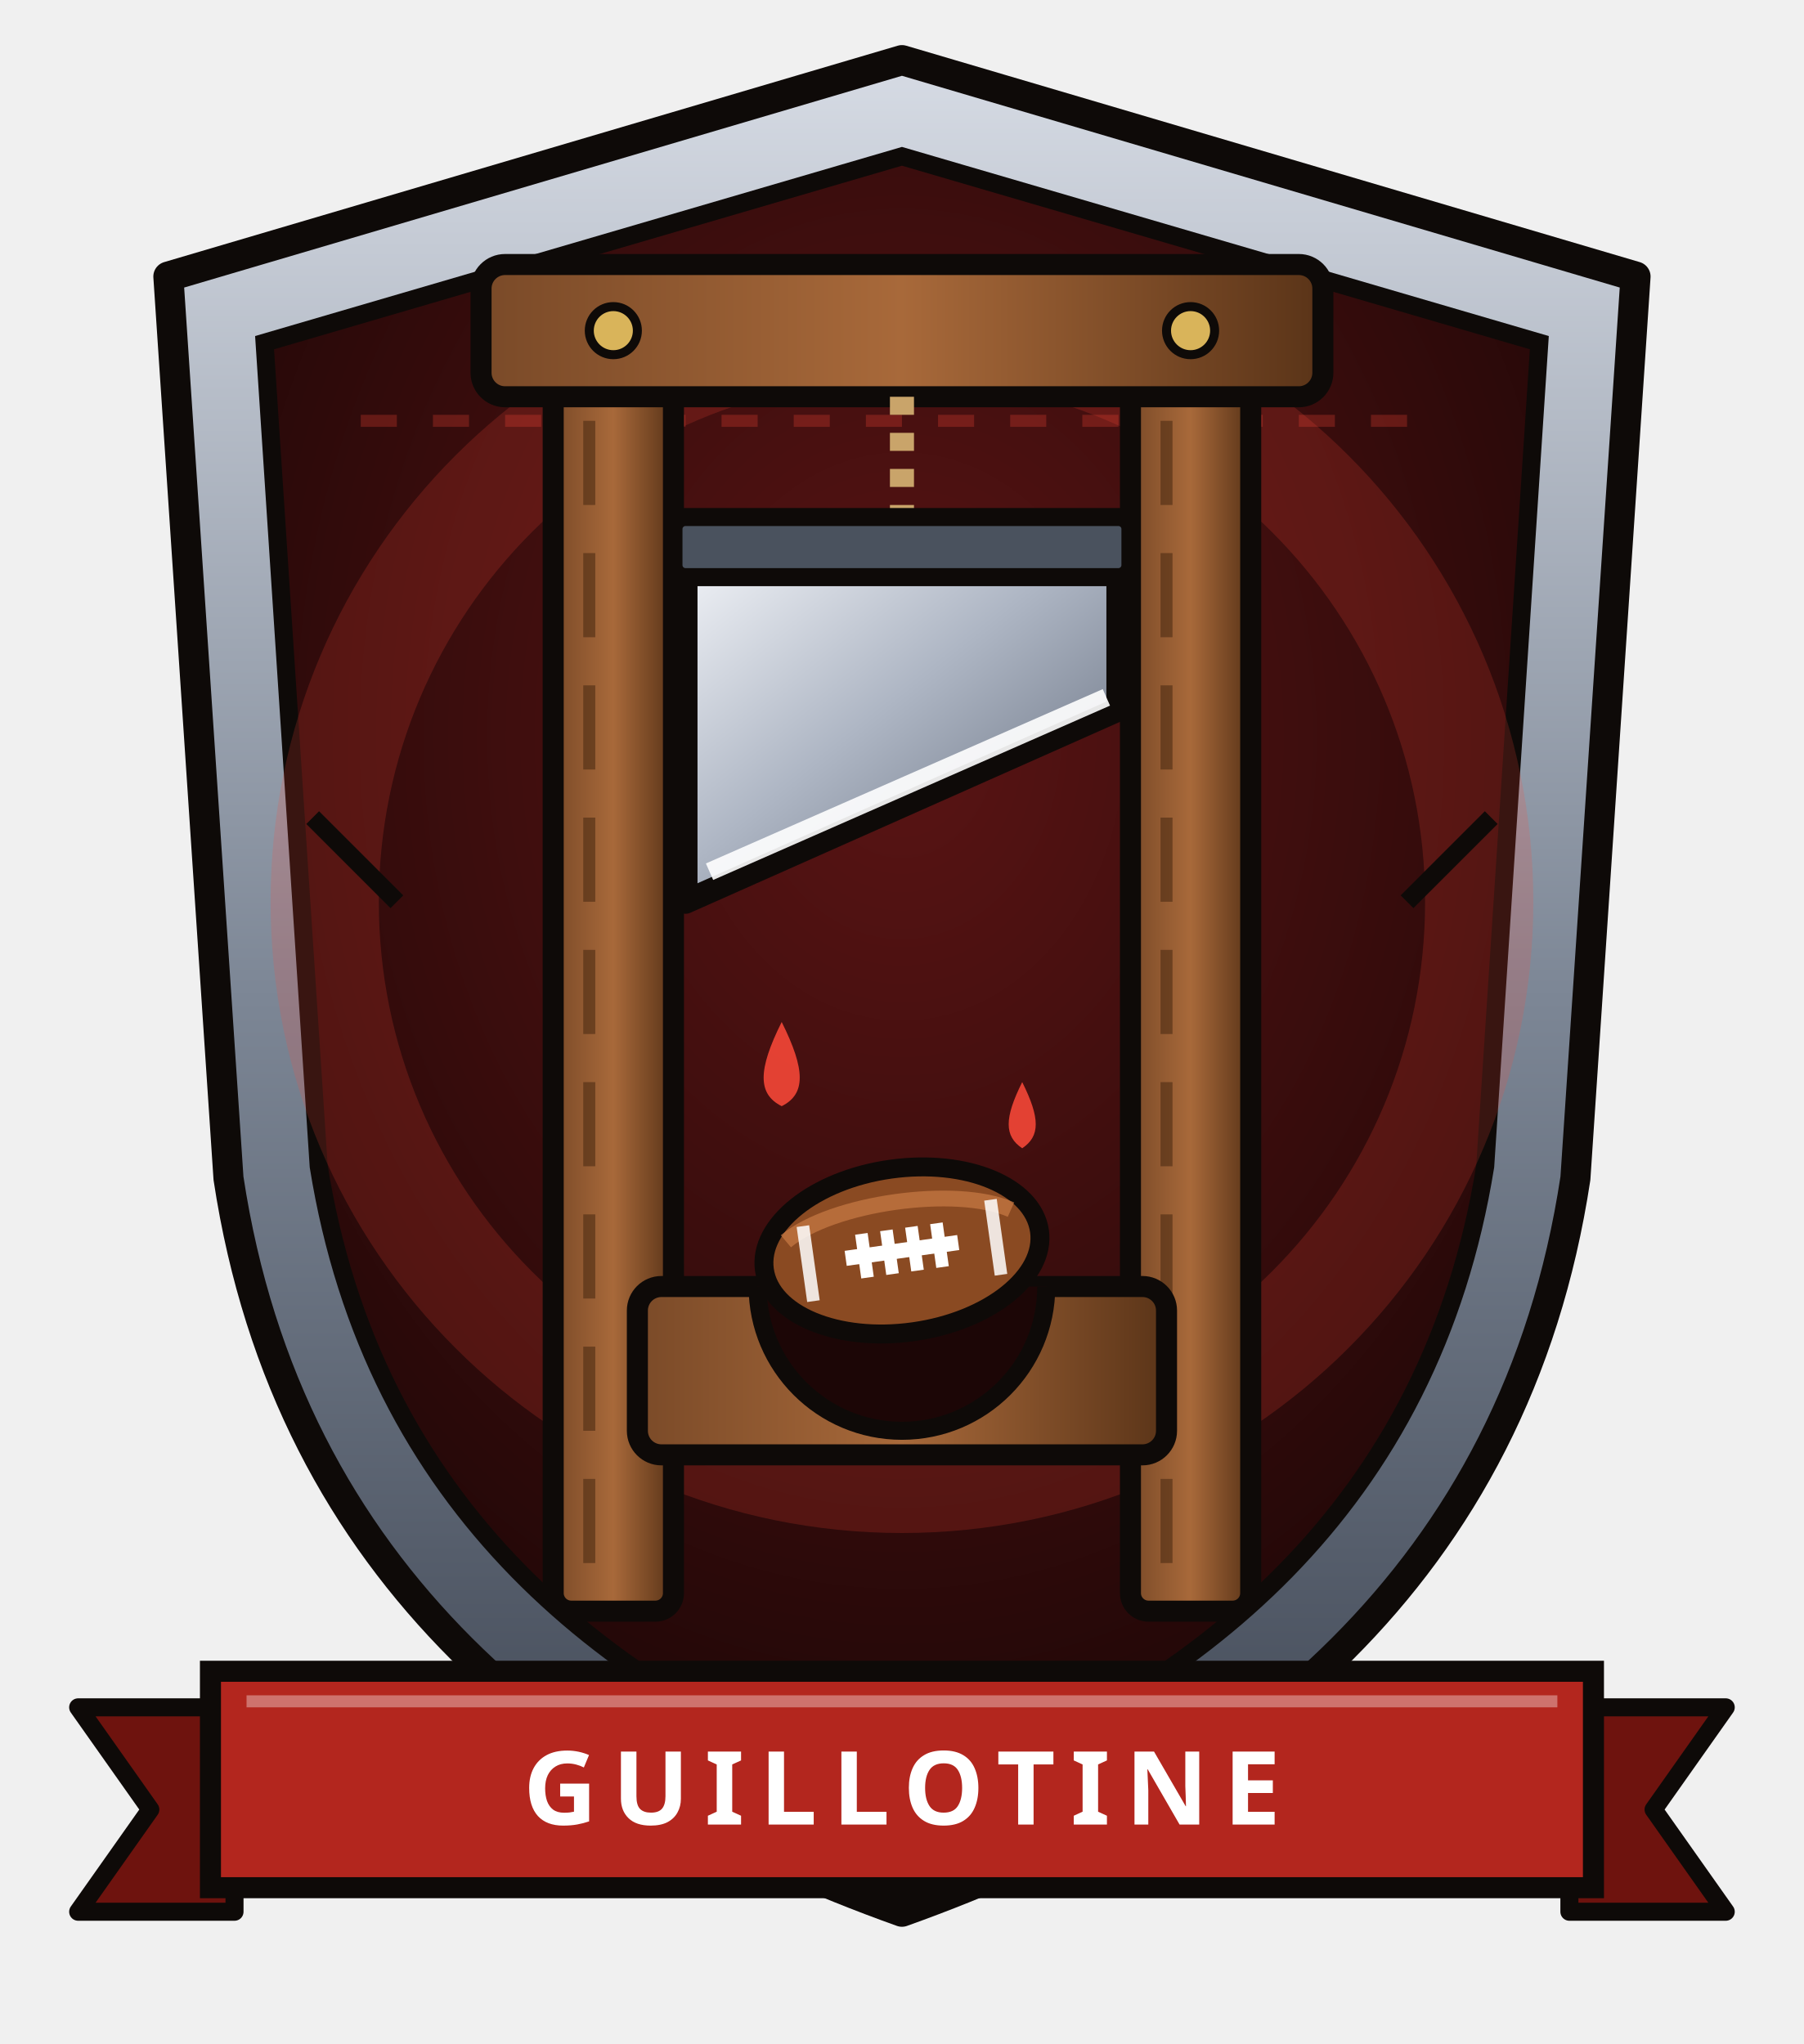
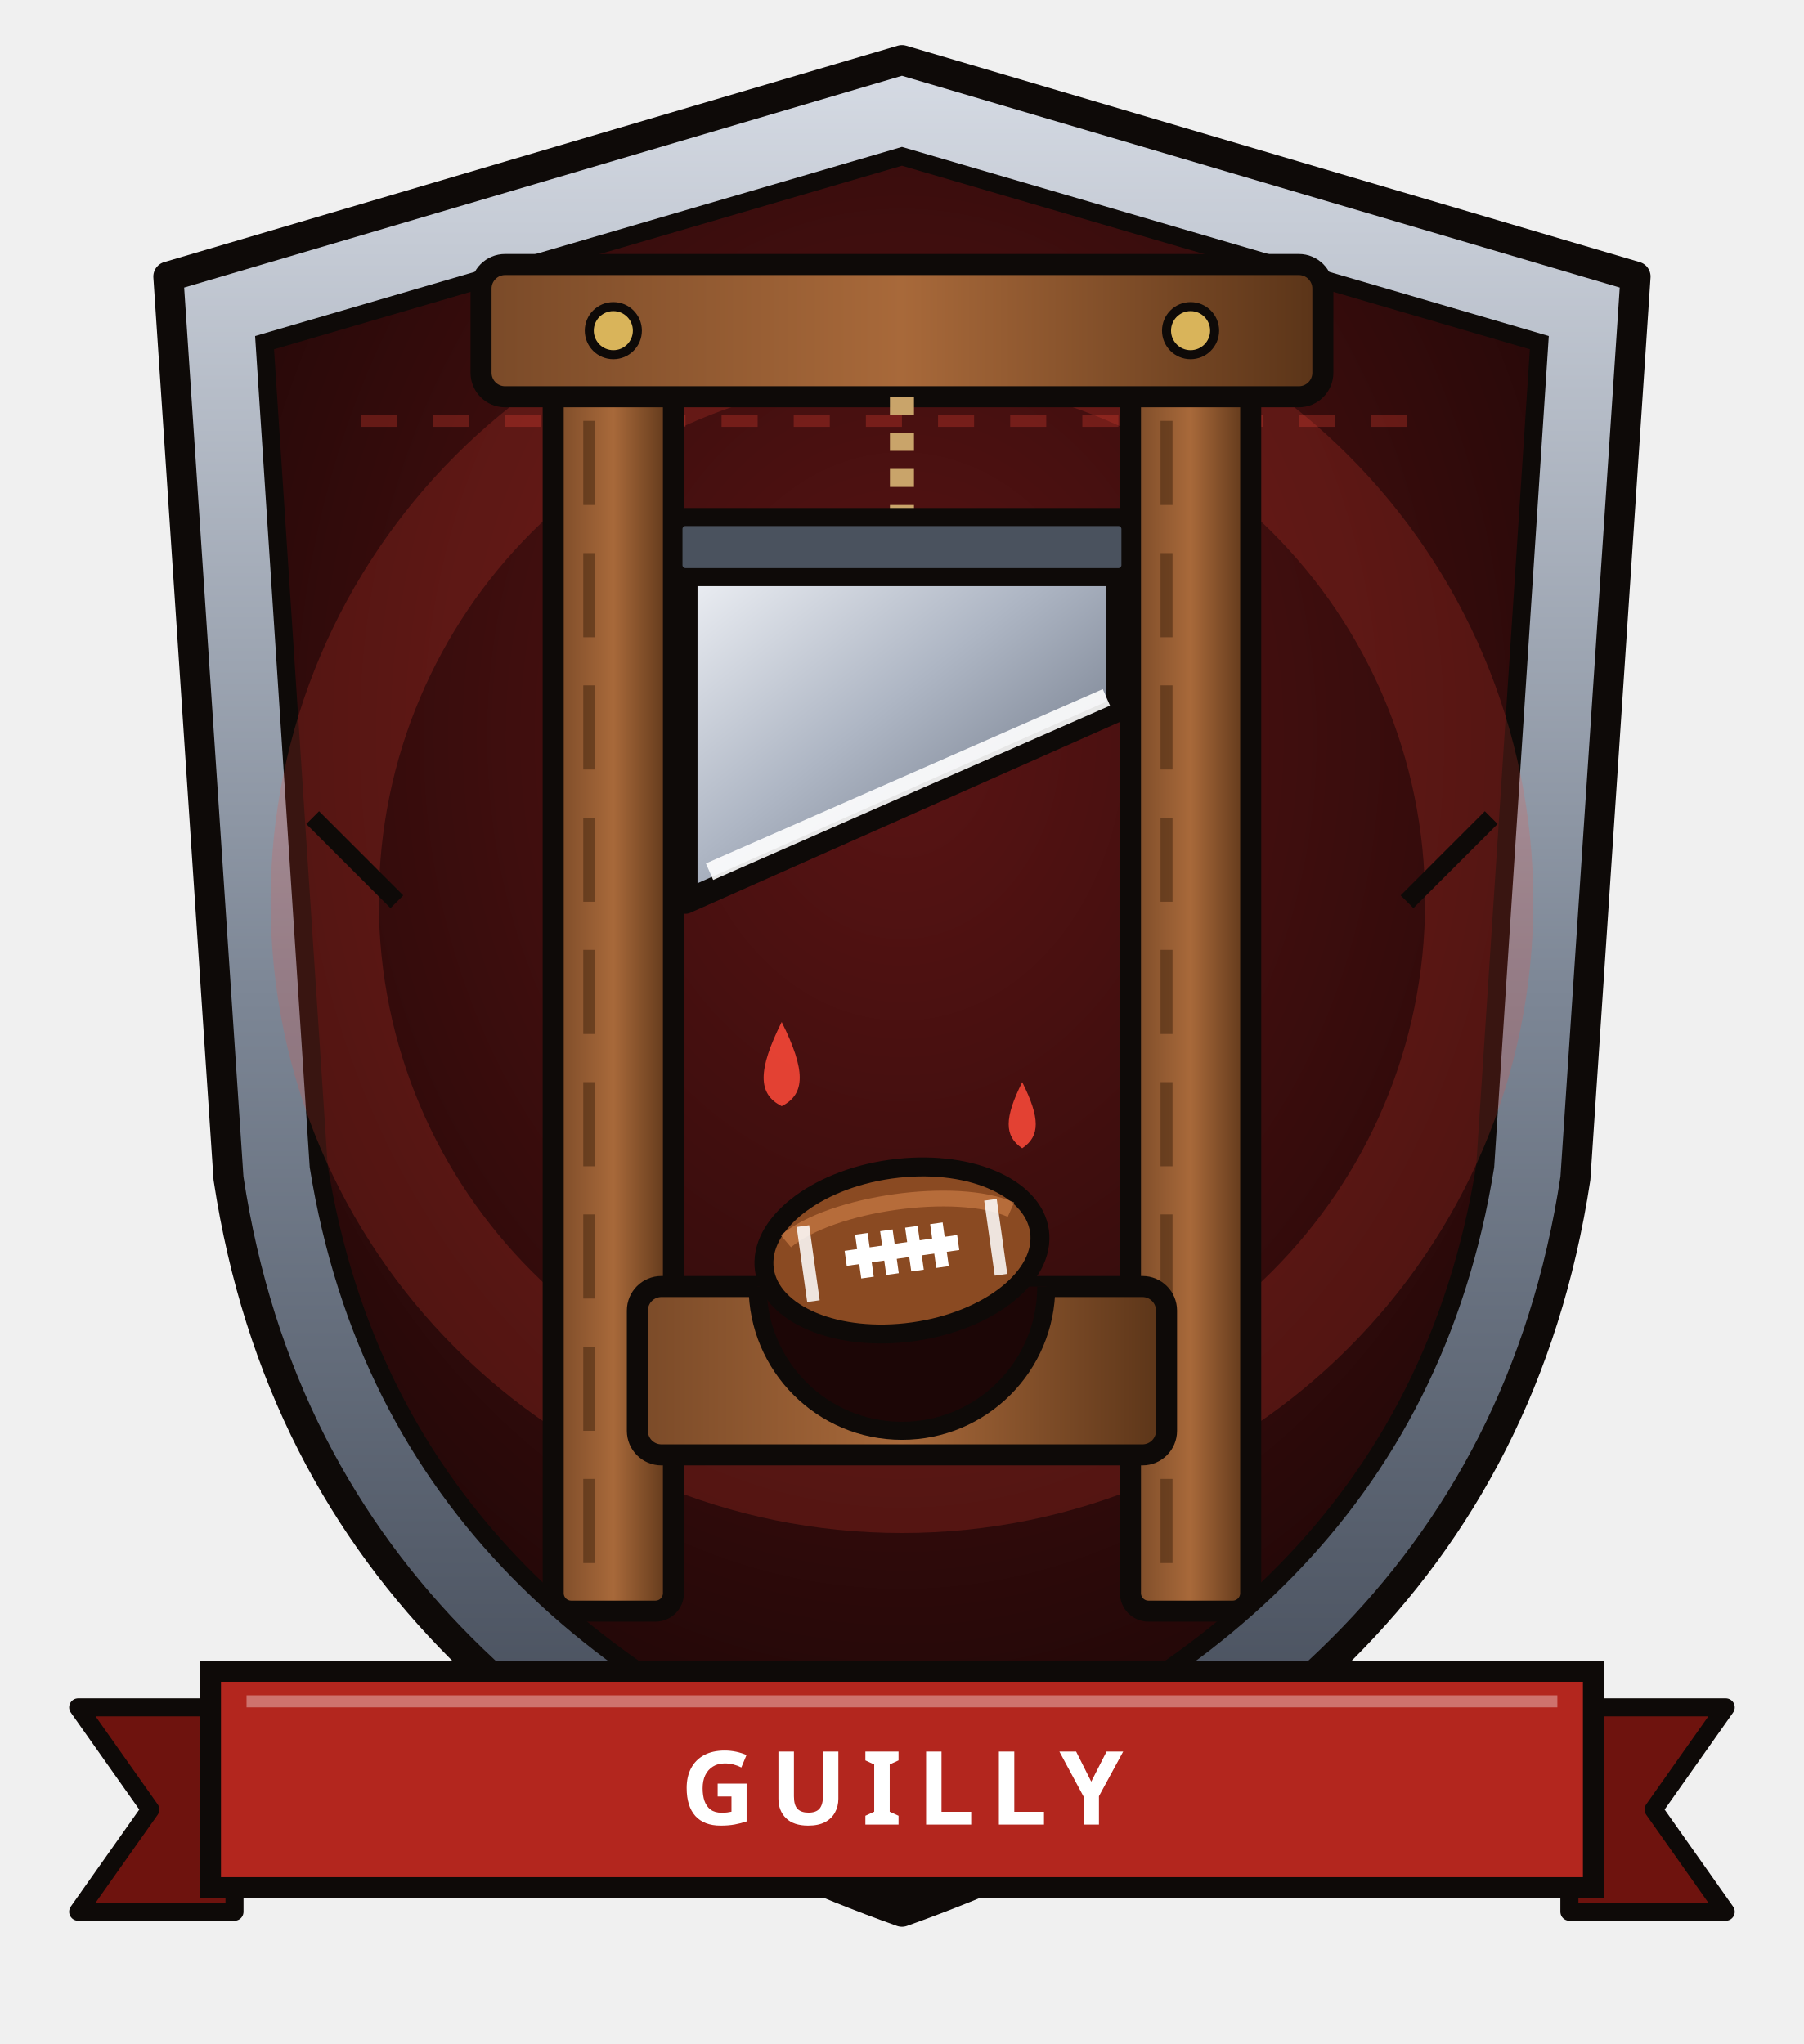
- <svg xmlns="http://www.w3.org/2000/svg" viewBox="0 0 300 340" width="300" height="340" role="img" aria-label="Guillotine league emblem">
+ <svg xmlns="http://www.w3.org/2000/svg" viewBox="0 0 300 340" width="300" height="340" role="img" aria-label="Guilly league emblem">
  <defs>
    <linearGradient id="gu-wood" x1="0" y1="0" x2="1" y2="0">
      <stop offset="0" stop-color="#7a4a28" />
      <stop offset="0.5" stop-color="#a8693a" />
      <stop offset="1" stop-color="#5a3418" />
    </linearGradient>
    <linearGradient id="gu-steel" x1="0" y1="0" x2="1" y2="1">
      <stop offset="0" stop-color="#f2f4f8" />
      <stop offset="0.45" stop-color="#aeb6c4" />
      <stop offset="1" stop-color="#5c6575" />
    </linearGradient>
    <radialGradient id="gu-bg" cx="50%" cy="35%" r="70%">
      <stop offset="0" stop-color="#5a1414" />
      <stop offset="1" stop-color="#1c0606" />
    </radialGradient>
    <linearGradient id="gu-rim" x1="0" y1="0" x2="0" y2="1">
      <stop offset="0" stop-color="#d6dbe4" />
      <stop offset="0.5" stop-color="#7d8796" />
      <stop offset="1" stop-color="#3c4350" />
    </linearGradient>
  </defs>
  <path d="M150,10 L272,46 L262,196 C252,262 206,298 150,318 C94,298 48,262 38,196 L28,46 Z" fill="url(#gu-rim)" stroke="#0e0a08" stroke-width="5" stroke-linejoin="round" />
  <path d="M150,26 L256,57 L247,194 C238,250 200,282 150,300 C100,282 62,250 53,194 L44,57 Z" fill="url(#gu-bg)" stroke="#0e0a08" stroke-width="3" />
  <path d="M60,70 L240,70" stroke="#ff4a3a" stroke-opacity=".25" stroke-width="2" stroke-dasharray="6 6" />
  <circle cx="150" cy="150" r="96" fill="none" stroke="#ff4a3a" stroke-opacity=".18" stroke-width="18" />
  <rect x="92" y="54" width="20" height="214" rx="3" fill="url(#gu-wood)" stroke="#0e0a08" stroke-width="3.5" />
  <rect x="188" y="54" width="20" height="214" rx="3" fill="url(#gu-wood)" stroke="#0e0a08" stroke-width="3.5" />
  <path d="M98,70 v190 M194,70 v190" stroke="#3e220c" stroke-width="2" opacity=".5" stroke-dasharray="14 8" />
  <rect x="80" y="44" width="140" height="22" rx="4" fill="url(#gu-wood)" stroke="#0e0a08" stroke-width="3.5" />
  <circle cx="102" cy="55" r="4" fill="#d9b45a" stroke="#0e0a08" stroke-width="1.5" />
  <circle cx="198" cy="55" r="4" fill="#d9b45a" stroke="#0e0a08" stroke-width="1.5" />
  <path d="M150,66 V92" stroke="#c9a46a" stroke-width="4" stroke-dasharray="3 3" />
  <path d="M114,92 L186,92 L186,118 L114,150 Z" fill="url(#gu-steel)" stroke="#0e0a08" stroke-width="4" stroke-linejoin="round" />
  <path d="M118,145 L184,116" stroke="#fff" stroke-width="3" opacity=".9" />
  <rect x="112" y="86" width="76" height="10" rx="2" fill="#4a525e" stroke="#0e0a08" stroke-width="3" />
  <rect x="106" y="214" width="88" height="28" rx="4" fill="url(#gu-wood)" stroke="#0e0a08" stroke-width="3.5" />
  <path d="M126,214 A24,24 0 0 0 174,214" fill="#1c0606" stroke="#0e0a08" stroke-width="3" />
  <g transform="translate(150,208) rotate(-8) scale(1.05)">
    <ellipse rx="22" ry="13" fill="#8a4a22" stroke="#0e0a08" stroke-width="3" />
    <path d="M-18,-4 C-10,-9 10,-9 18,-4" stroke="#c97a44" stroke-width="2.5" fill="none" opacity=".7" />
    <path d="M-9,0 H9" stroke="#fff" stroke-width="2.4" />
    <path d="M-6,-3.5 V3.5" stroke="#fff" stroke-width="2" />
    <path d="M-2,-3.5 V3.5" stroke="#fff" stroke-width="2" />
    <path d="M2,-3.5 V3.5" stroke="#fff" stroke-width="2" />
    <path d="M6,-3.5 V3.5" stroke="#fff" stroke-width="2" />
    <path d="M-15,-6 v12 M15,-6 v12" stroke="#fff" stroke-width="2" opacity=".85" />
  </g>
  <path d="M66,150 l-14,-14 M234,150 l14,-14" stroke="#0e0a08" stroke-width="3" />
  <path d="M130,170 c-4,8 -4,12 0,14 c4,-2 4,-6 0,-14 Z M170,180 c-3,6 -3,9 0,11 c3,-2 3,-5 0,-11 Z" fill="#ff4a3a" opacity=".85" />
  <path d="M13.0,284 L39.0,284 L39.0,318 L13.0,318 L25.0,301 Z" fill="#6e130e" stroke="#0e0a08" stroke-width="3" stroke-linejoin="round" />
  <path d="M287.0,284 L261.0,284 L261.0,318 L287.0,318 L275.0,301 Z" fill="#6e130e" stroke="#0e0a08" stroke-width="3" stroke-linejoin="round" />
  <path d="M35.0,278 L265.0,278 L265.0,314 L35.0,314 Z" fill="#b3261e" stroke="#0e0a08" stroke-width="3.5" />
  <path d="M41.0,283 L259.0,283" stroke="#fff" stroke-opacity=".35" stroke-width="2" />
-   <text x="150" y="303.5" text-anchor="middle" font-family="Archivo Black, Archivo, Arial Black, sans-serif" font-weight="900" font-size="17" letter-spacing="2.5" fill="#fff">GUILLOTINE</text>
+   <text x="150" y="303.5" text-anchor="middle" font-family="Archivo Black, Archivo, Arial Black, sans-serif" font-weight="900" font-size="17" letter-spacing="2.5" fill="#fff">GUILLY</text>
</svg>
